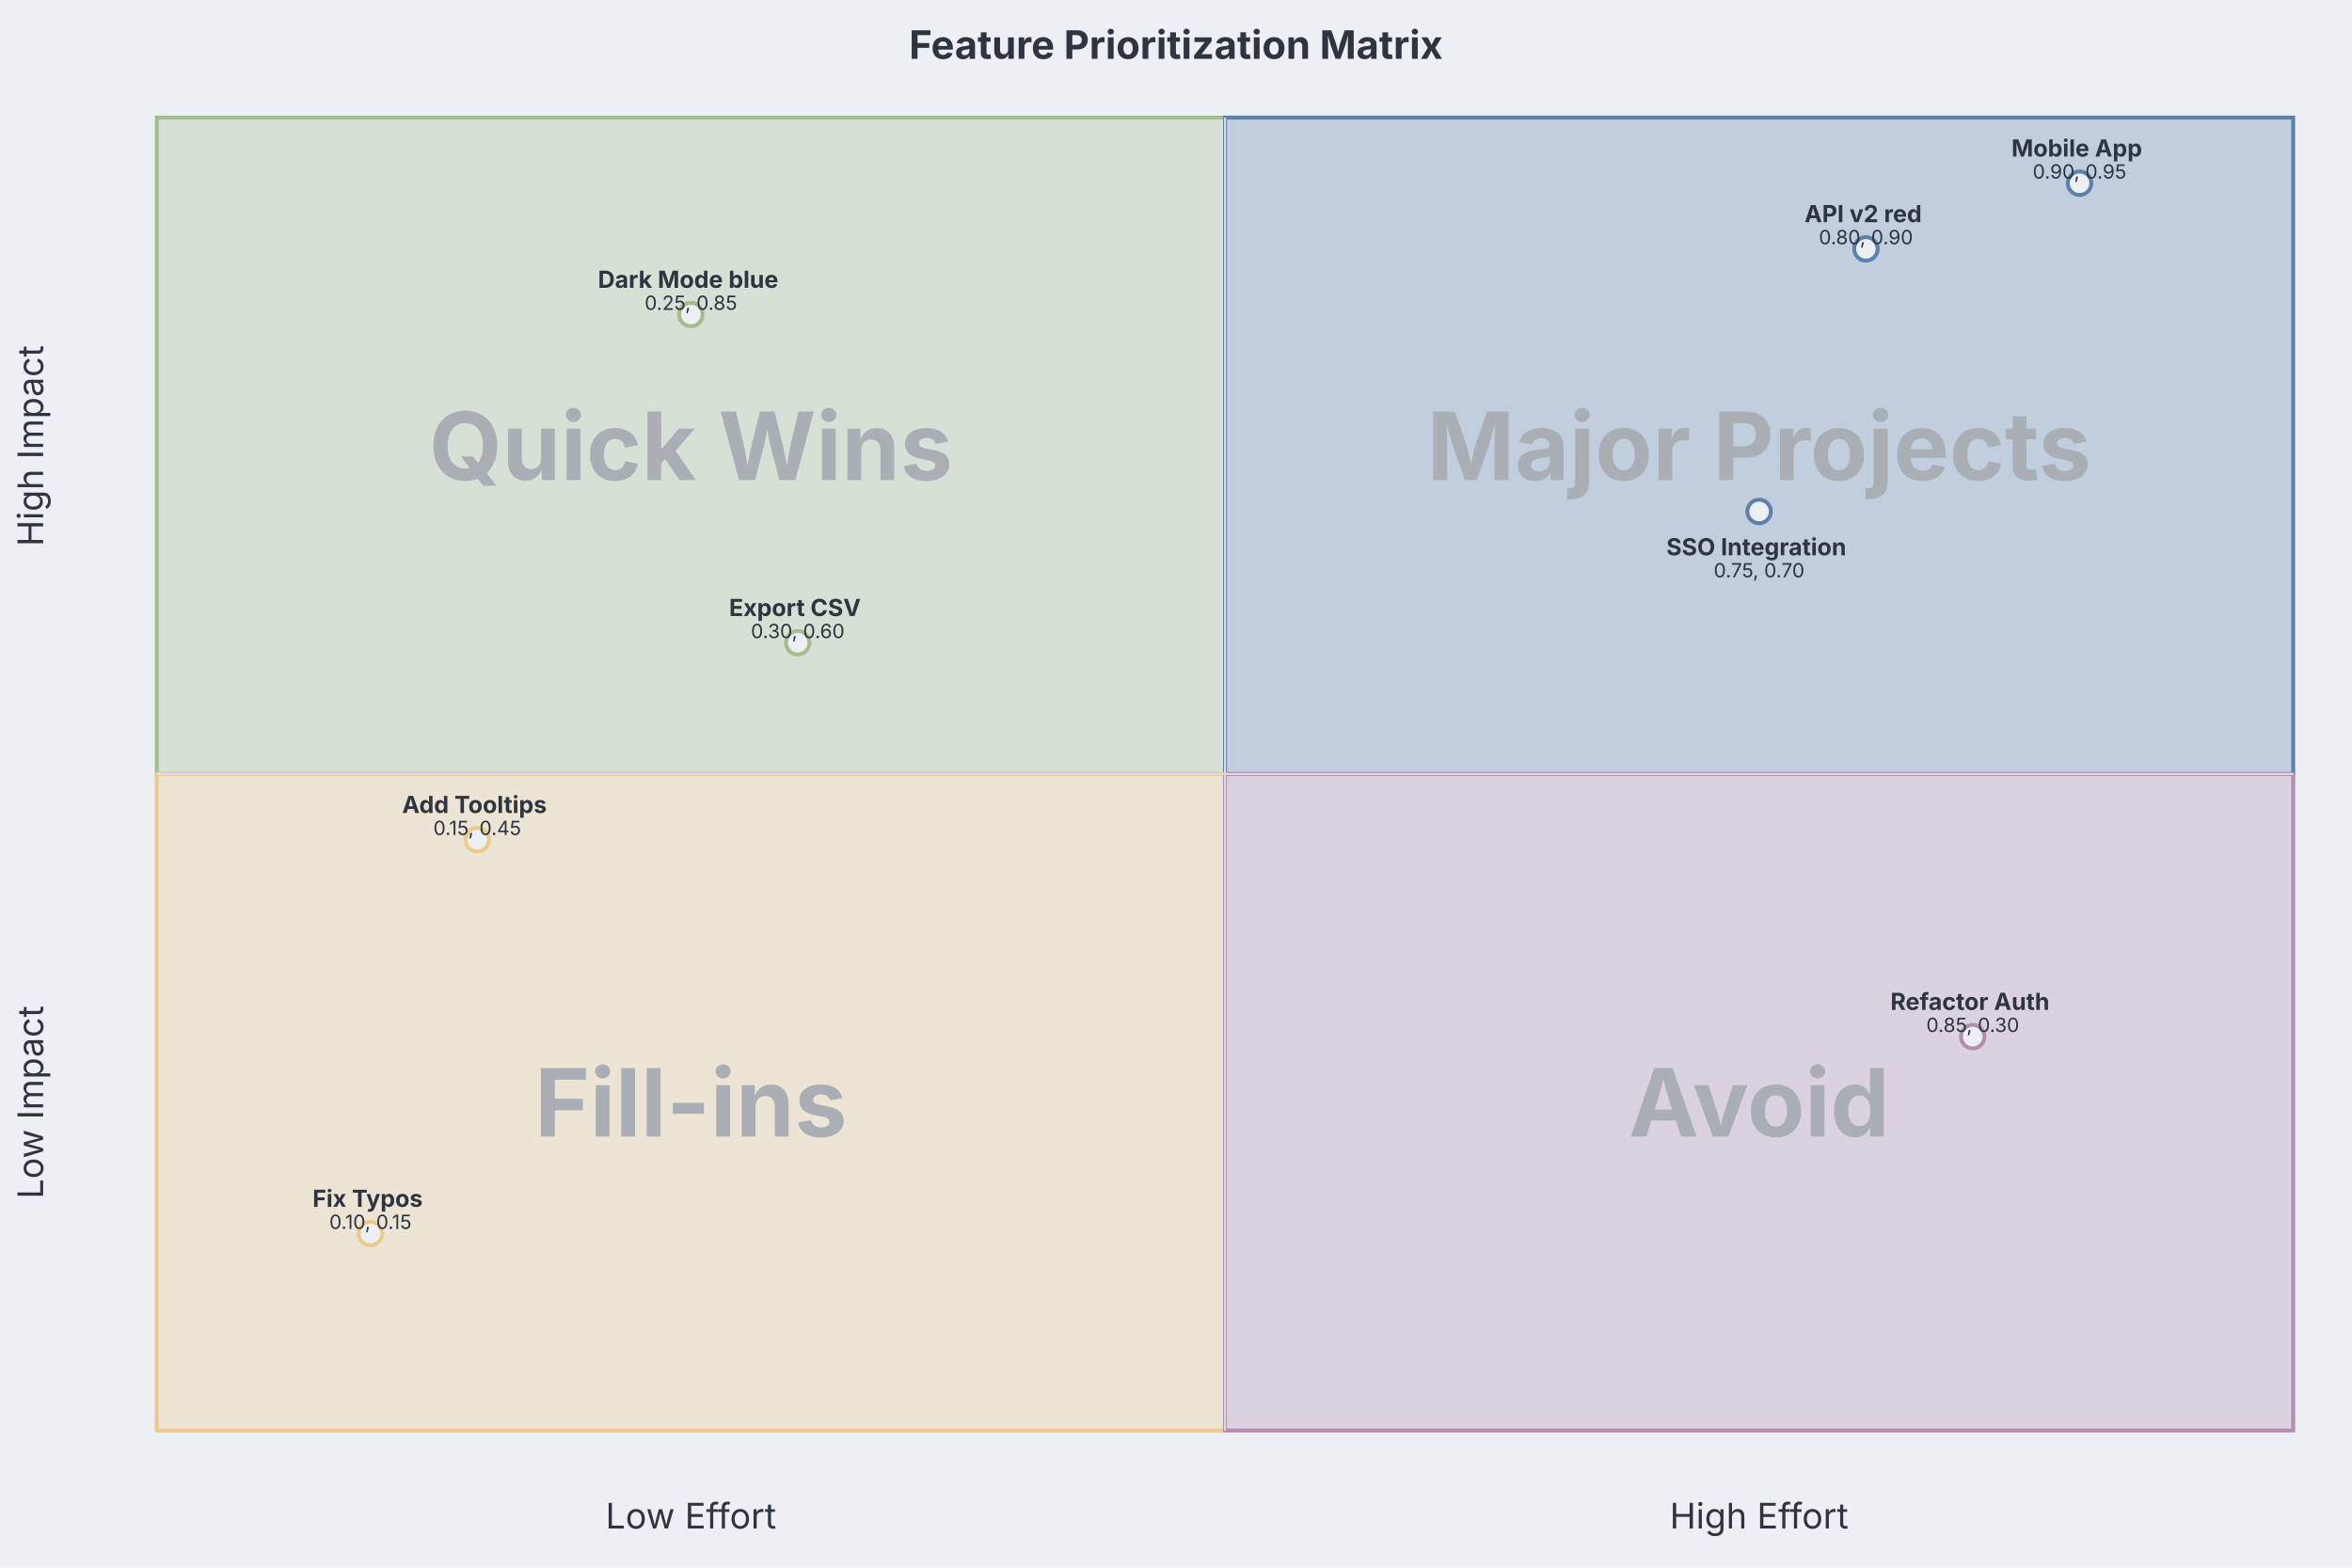
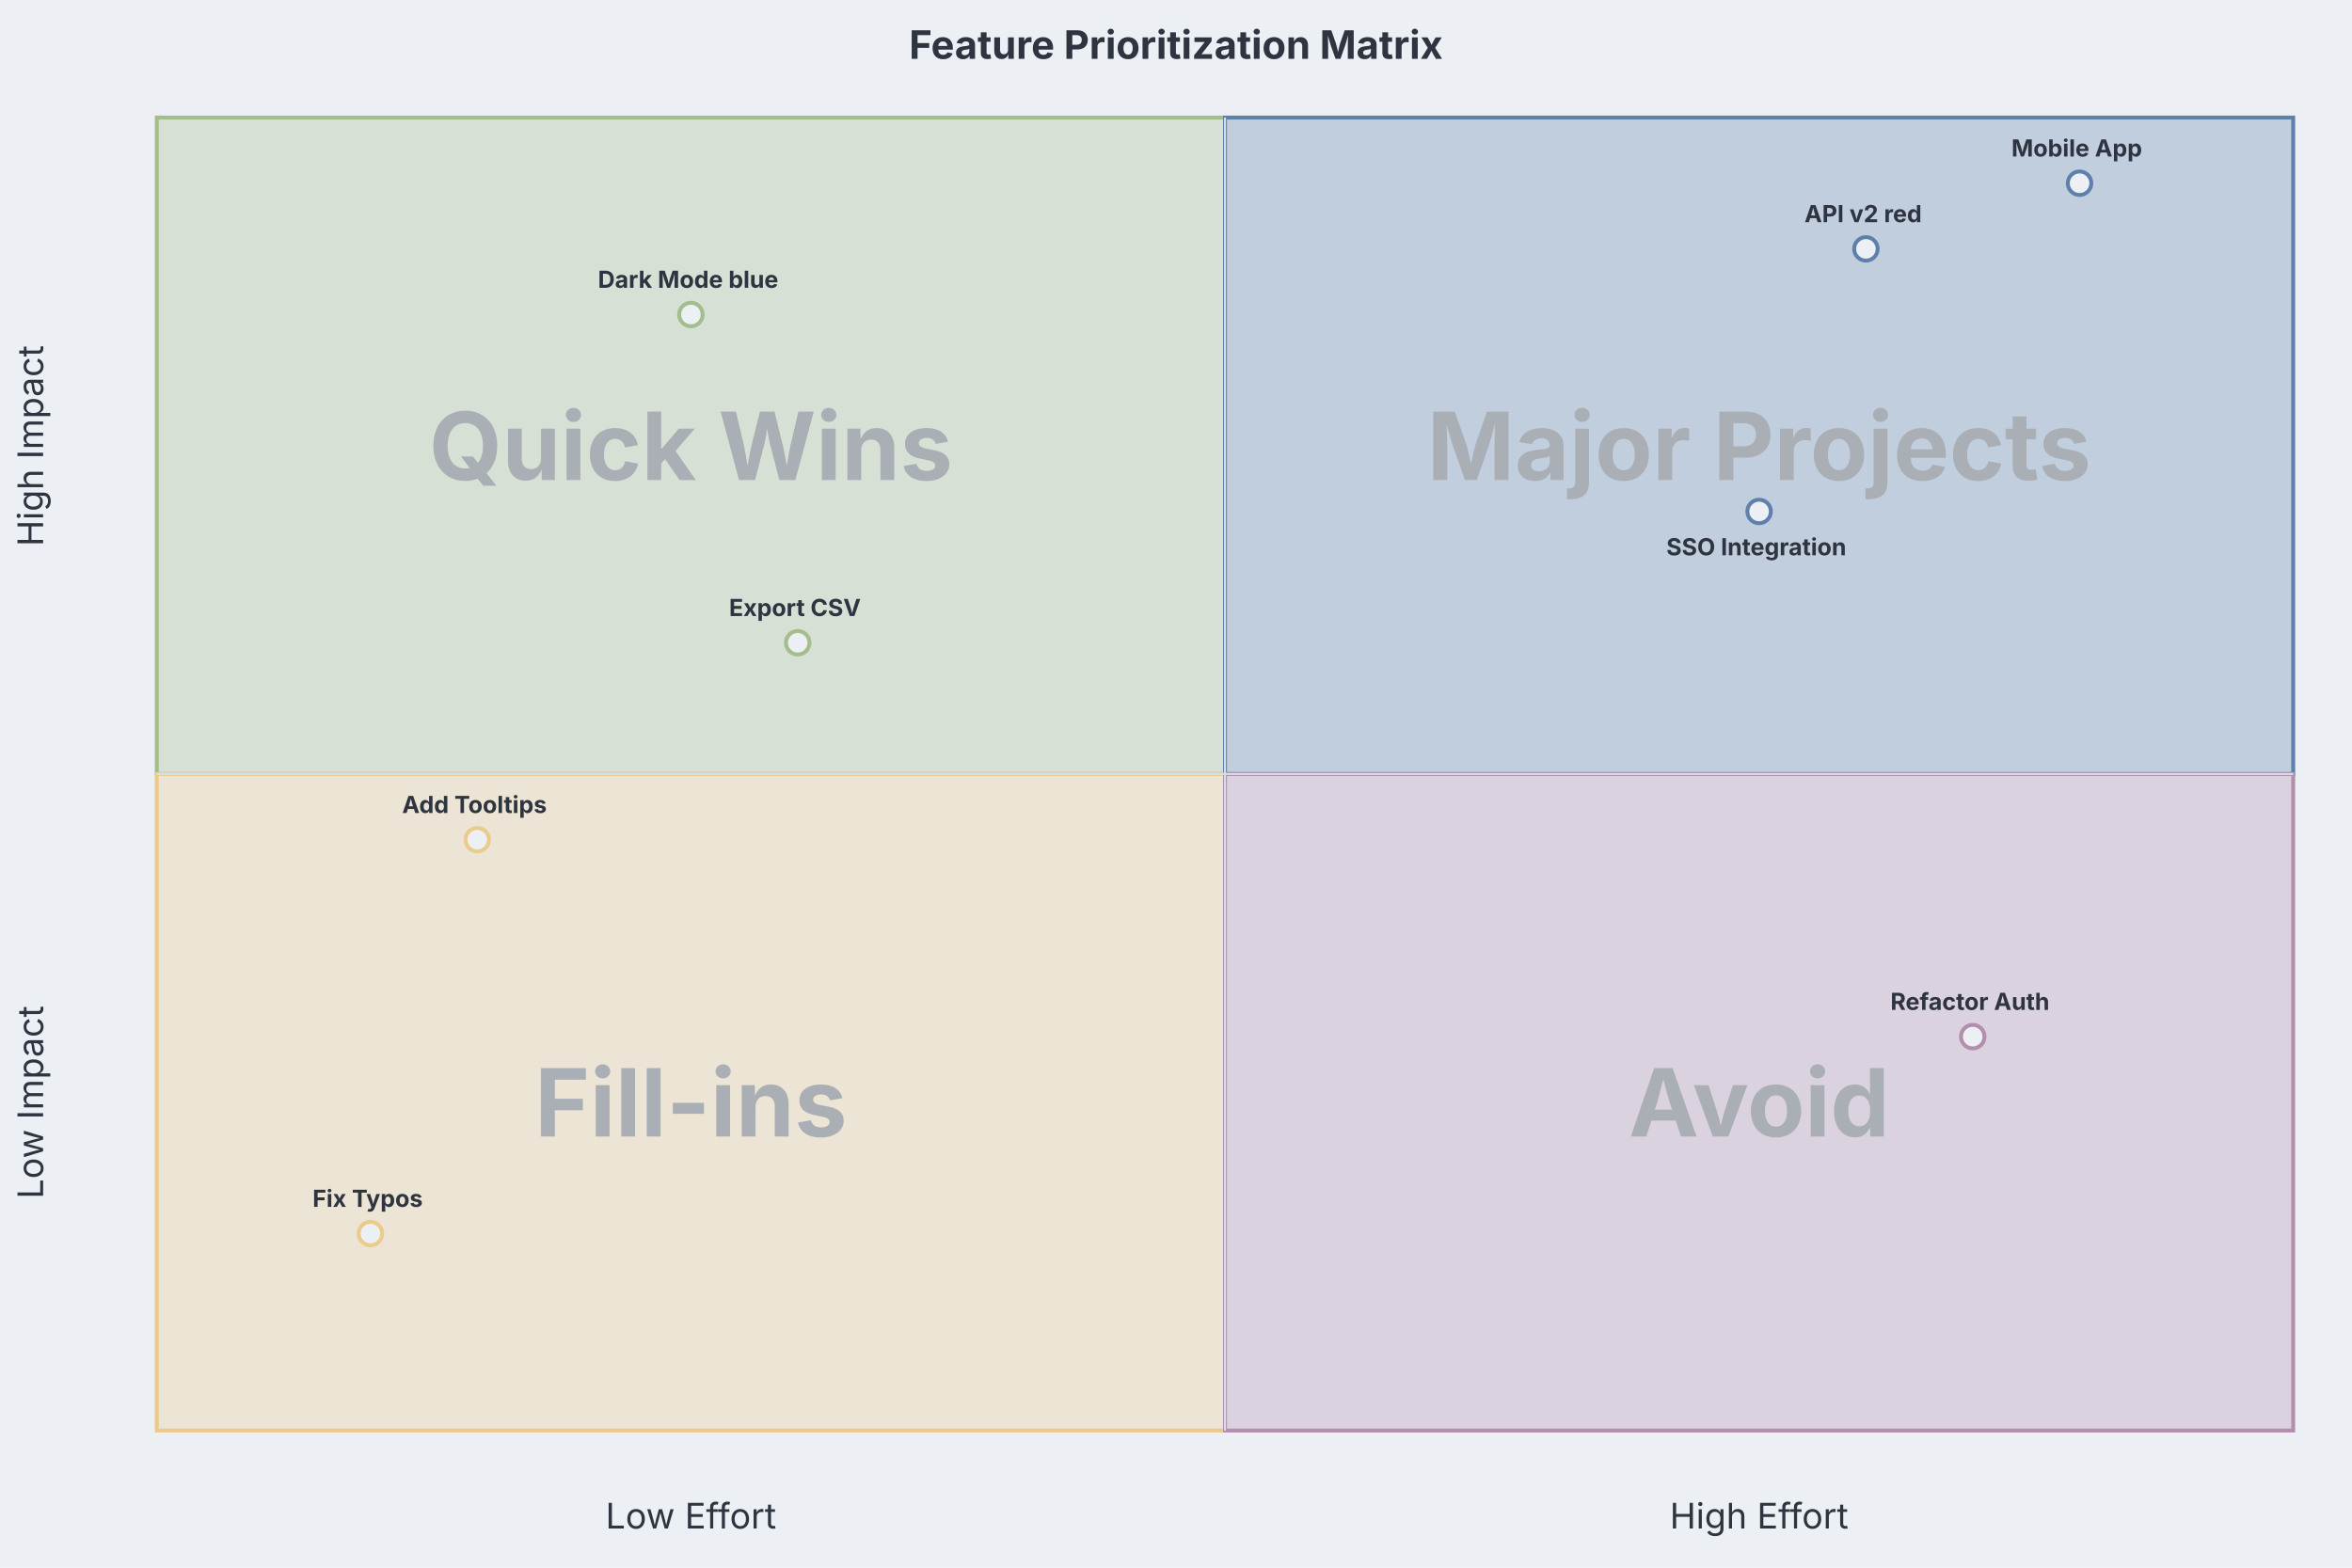
<svg xmlns="http://www.w3.org/2000/svg" aria-describedby="dgmo-desc-670409cc" role="img" aria-label="Feature Prioritization Matrix — Quadrant diagram" width="1200" height="800" viewBox="0 0 1200 800" style="background: rgb(236, 239, 244); font-family: Inter, system-ui, Avenir, Helvetica, Arial, sans-serif;" preserveAspectRatio="xMidYMid meet">
  <style>.point-group:hover{filter:saturate(1.4) brightness(1.06)}.point-group{transition:filter .12s ease, opacity .12s ease}@media (hover:hover){svg:has(.point-group[data-quadrant="top-left"]:hover) .point-group[data-quadrant="top-left"]{filter:saturate(1.4) brightness(1.06)}svg:has(.point-group[data-quadrant="top-right"]:hover) .point-group[data-quadrant="top-right"]{filter:saturate(1.4) brightness(1.06)}svg:has(.point-group[data-quadrant="bottom-left"]:hover) .point-group[data-quadrant="bottom-left"]{filter:saturate(1.4) brightness(1.06)}svg:has(.point-group[data-quadrant="bottom-right"]:hover) .point-group[data-quadrant="bottom-right"]{filter:saturate(1.4) brightness(1.06)}}</style>
  <rect class="dgmo-canvas-bg" x="0" y="0" width="1200" height="800" fill="#eceff4" />
  <text class="chart-title" x="600" y="30" text-anchor="middle" fill="#2e3440" font-size="20" font-weight="bold" style="cursor: default;">Feature Prioritization Matrix</text>
  <g transform="translate(80, 60)">
    <rect class="quadrant" x="0" y="0" width="545" height="335" fill="#d6e0d5" stroke="#a3be8c" stroke-width="2" style="cursor: default;" />
    <rect class="quadrant" x="545" y="0" width="545" height="335" fill="#c1cede" stroke="#5e81ac" stroke-width="2" style="cursor: default;" />
    <rect class="quadrant" x="0" y="335" width="545" height="335" fill="#ece4d4" stroke="#ebcb8b" stroke-width="2" style="cursor: default;" />
    <rect class="quadrant" x="545" y="335" width="545" height="335" fill="#dbd2df" stroke="#b48ead" stroke-width="2" style="cursor: default;" />
    <text class="quadrant-label" x="272.5" y="167.5" text-anchor="middle" dominant-baseline="central" fill="#aaaeb5" data-line-number="6" style="cursor: default;" font-size="48" font-weight="bold">Quick Wins</text>
    <text class="quadrant-label" x="817.5" y="167.5" text-anchor="middle" dominant-baseline="central" fill="#aaaeb5" data-line-number="7" style="cursor: default;" font-size="48" font-weight="bold">Major Projects</text>
    <text class="quadrant-label" x="272.5" y="502.5" text-anchor="middle" dominant-baseline="central" fill="#aaaeb5" data-line-number="8" style="cursor: default;" font-size="48" font-weight="bold">Fill-ins</text>
    <text class="quadrant-label" x="817.5" y="502.5" text-anchor="middle" dominant-baseline="central" fill="#aaaeb5" data-line-number="9" style="cursor: default;" font-size="48" font-weight="bold">Avoid</text>
    <line x1="545" y1="0" x2="545" y2="670" stroke="#d8dee9" stroke-width="1" />
    <line x1="0" y1="335" x2="1090" y2="335" stroke="#d8dee9" stroke-width="1" />
    <g class="points">
      <g class="point-group" data-line-number="11" data-quadrant="top-left" style="cursor: default;">
        <circle cx="272.5" cy="100.5" r="6" fill="#eceff4" stroke="#a3be8c" stroke-width="2" />
        <text x="272.5" y="82.5" text-anchor="middle" dominant-baseline="central" fill="#2e3440" font-size="12" font-weight="bold" style="text-shadow: 0 1px 2px rgba(0,0,0,0.4); transition: y 120ms ease-out;">
          <tspan>Dark Mode blue</tspan>
-           <tspan class="point-coords" x="272.5" dy="12px" font-size="10" font-weight="normal" opacity="0">0.25, 0.85</tspan>
+           <tspan class="point-coords" x="272.5" dy="12px" font-size="10" font-weight="normal" visibility="hidden">0.25, 0.85</tspan>
        </text>
      </g>
      <g class="point-group" data-line-number="12" data-quadrant="top-right" style="cursor: default;">
        <circle cx="872" cy="67" r="6" fill="#eceff4" stroke="#5e81ac" stroke-width="2" />
        <text x="872" y="49" text-anchor="middle" dominant-baseline="central" fill="#2e3440" font-size="12" font-weight="bold" style="text-shadow: 0 1px 2px rgba(0,0,0,0.4); transition: y 120ms ease-out;">
          <tspan>API v2 red</tspan>
-           <tspan class="point-coords" x="872" dy="12px" font-size="10" font-weight="normal" opacity="0">0.80, 0.90</tspan>
+           <tspan class="point-coords" x="872" dy="12px" font-size="10" font-weight="normal" visibility="hidden">0.80, 0.90</tspan>
        </text>
      </g>
      <g class="point-group" data-line-number="13" data-quadrant="bottom-left" style="cursor: default;">
        <circle cx="109" cy="569.5" r="6" fill="#eceff4" stroke="#ebcb8b" stroke-width="2" />
        <text x="109" y="551.5" text-anchor="middle" dominant-baseline="central" fill="#2e3440" font-size="12" font-weight="bold" style="text-shadow: 0 1px 2px rgba(0,0,0,0.4); transition: y 120ms ease-out;">
          <tspan>Fix Typos</tspan>
-           <tspan class="point-coords" x="109" dy="12px" font-size="10" font-weight="normal" opacity="0">0.10, 0.15</tspan>
+           <tspan class="point-coords" x="109" dy="12px" font-size="10" font-weight="normal" visibility="hidden">0.10, 0.15</tspan>
        </text>
      </g>
      <g class="point-group" data-line-number="14" data-quadrant="top-right" style="cursor: default;">
        <circle cx="817.5" cy="201" r="6" fill="#eceff4" stroke="#5e81ac" stroke-width="2" />
        <text x="817.5" y="219" text-anchor="middle" dominant-baseline="central" fill="#2e3440" font-size="12" font-weight="bold" style="text-shadow: 0 1px 2px rgba(0,0,0,0.4); transition: y 120ms ease-out;">
          <tspan>SSO Integration</tspan>
-           <tspan class="point-coords" x="817.5" dy="12px" font-size="10" font-weight="normal" opacity="0">0.75, 0.70</tspan>
+           <tspan class="point-coords" x="817.5" dy="12px" font-size="10" font-weight="normal" visibility="hidden">0.75, 0.70</tspan>
        </text>
      </g>
      <g class="point-group" data-line-number="15" data-quadrant="top-left" style="cursor: default;">
        <circle cx="327" cy="268" r="6" fill="#eceff4" stroke="#a3be8c" stroke-width="2" />
        <text x="327" y="250" text-anchor="middle" dominant-baseline="central" fill="#2e3440" font-size="12" font-weight="bold" style="text-shadow: 0 1px 2px rgba(0,0,0,0.4); transition: y 120ms ease-out;">
          <tspan>Export CSV</tspan>
-           <tspan class="point-coords" x="327" dy="12px" font-size="10" font-weight="normal" opacity="0">0.30, 0.60</tspan>
+           <tspan class="point-coords" x="327" dy="12px" font-size="10" font-weight="normal" visibility="hidden">0.30, 0.60</tspan>
        </text>
      </g>
      <g class="point-group" data-line-number="16" data-quadrant="bottom-right" style="cursor: default;">
        <circle cx="926.5" cy="469" r="6" fill="#eceff4" stroke="#b48ead" stroke-width="2" />
        <text x="926.5" y="451" text-anchor="middle" dominant-baseline="central" fill="#2e3440" font-size="12" font-weight="bold" style="text-shadow: 0 1px 2px rgba(0,0,0,0.4); transition: y 120ms ease-out;">
          <tspan>Refactor Auth</tspan>
-           <tspan class="point-coords" x="926.5" dy="12px" font-size="10" font-weight="normal" opacity="0">0.85, 0.30</tspan>
+           <tspan class="point-coords" x="926.5" dy="12px" font-size="10" font-weight="normal" visibility="hidden">0.85, 0.30</tspan>
        </text>
      </g>
      <g class="point-group" data-line-number="17" data-quadrant="bottom-left" style="cursor: default;">
        <circle cx="163.5" cy="368.5" r="6" fill="#eceff4" stroke="#ebcb8b" stroke-width="2" />
        <text x="163.5" y="350.5" text-anchor="middle" dominant-baseline="central" fill="#2e3440" font-size="12" font-weight="bold" style="text-shadow: 0 1px 2px rgba(0,0,0,0.4); transition: y 120ms ease-out;">
          <tspan>Add Tooltips</tspan>
-           <tspan class="point-coords" x="163.5" dy="12px" font-size="10" font-weight="normal" opacity="0">0.15, 0.45</tspan>
+           <tspan class="point-coords" x="163.5" dy="12px" font-size="10" font-weight="normal" visibility="hidden">0.15, 0.45</tspan>
        </text>
      </g>
      <g class="point-group" data-line-number="18" data-quadrant="top-right" style="cursor: default;">
        <circle cx="981" cy="33.5" r="6" fill="#eceff4" stroke="#5e81ac" stroke-width="2" />
        <text x="981" y="15.5" text-anchor="middle" dominant-baseline="central" fill="#2e3440" font-size="12" font-weight="bold" style="text-shadow: 0 1px 2px rgba(0,0,0,0.4); transition: y 120ms ease-out;">
          <tspan>Mobile App</tspan>
-           <tspan class="point-coords" x="981" dy="12px" font-size="10" font-weight="normal" opacity="0">0.90, 0.95</tspan>
+           <tspan class="point-coords" x="981" dy="12px" font-size="10" font-weight="normal" visibility="hidden">0.90, 0.95</tspan>
        </text>
      </g>
    </g>
  </g>
  <text class="quadrant-axis-label" x="352.5" y="780" text-anchor="middle" fill="#2e3440" font-size="18" data-line-number="3" style="cursor: default;">Low Effort</text>
  <text class="quadrant-axis-label" x="897.5" y="780" text-anchor="middle" fill="#2e3440" font-size="18" data-line-number="3" style="cursor: default;">High Effort</text>
  <text class="quadrant-axis-label" x="22" y="562.5" text-anchor="middle" fill="#2e3440" font-size="18" transform="rotate(-90, 22, 562.5)" data-line-number="4" style="cursor: default;">Low Impact</text>
  <text class="quadrant-axis-label" x="22" y="227.5" text-anchor="middle" fill="#2e3440" font-size="18" transform="rotate(-90, 22, 227.5)" data-line-number="4" style="cursor: default;">High Impact</text>
</svg>
